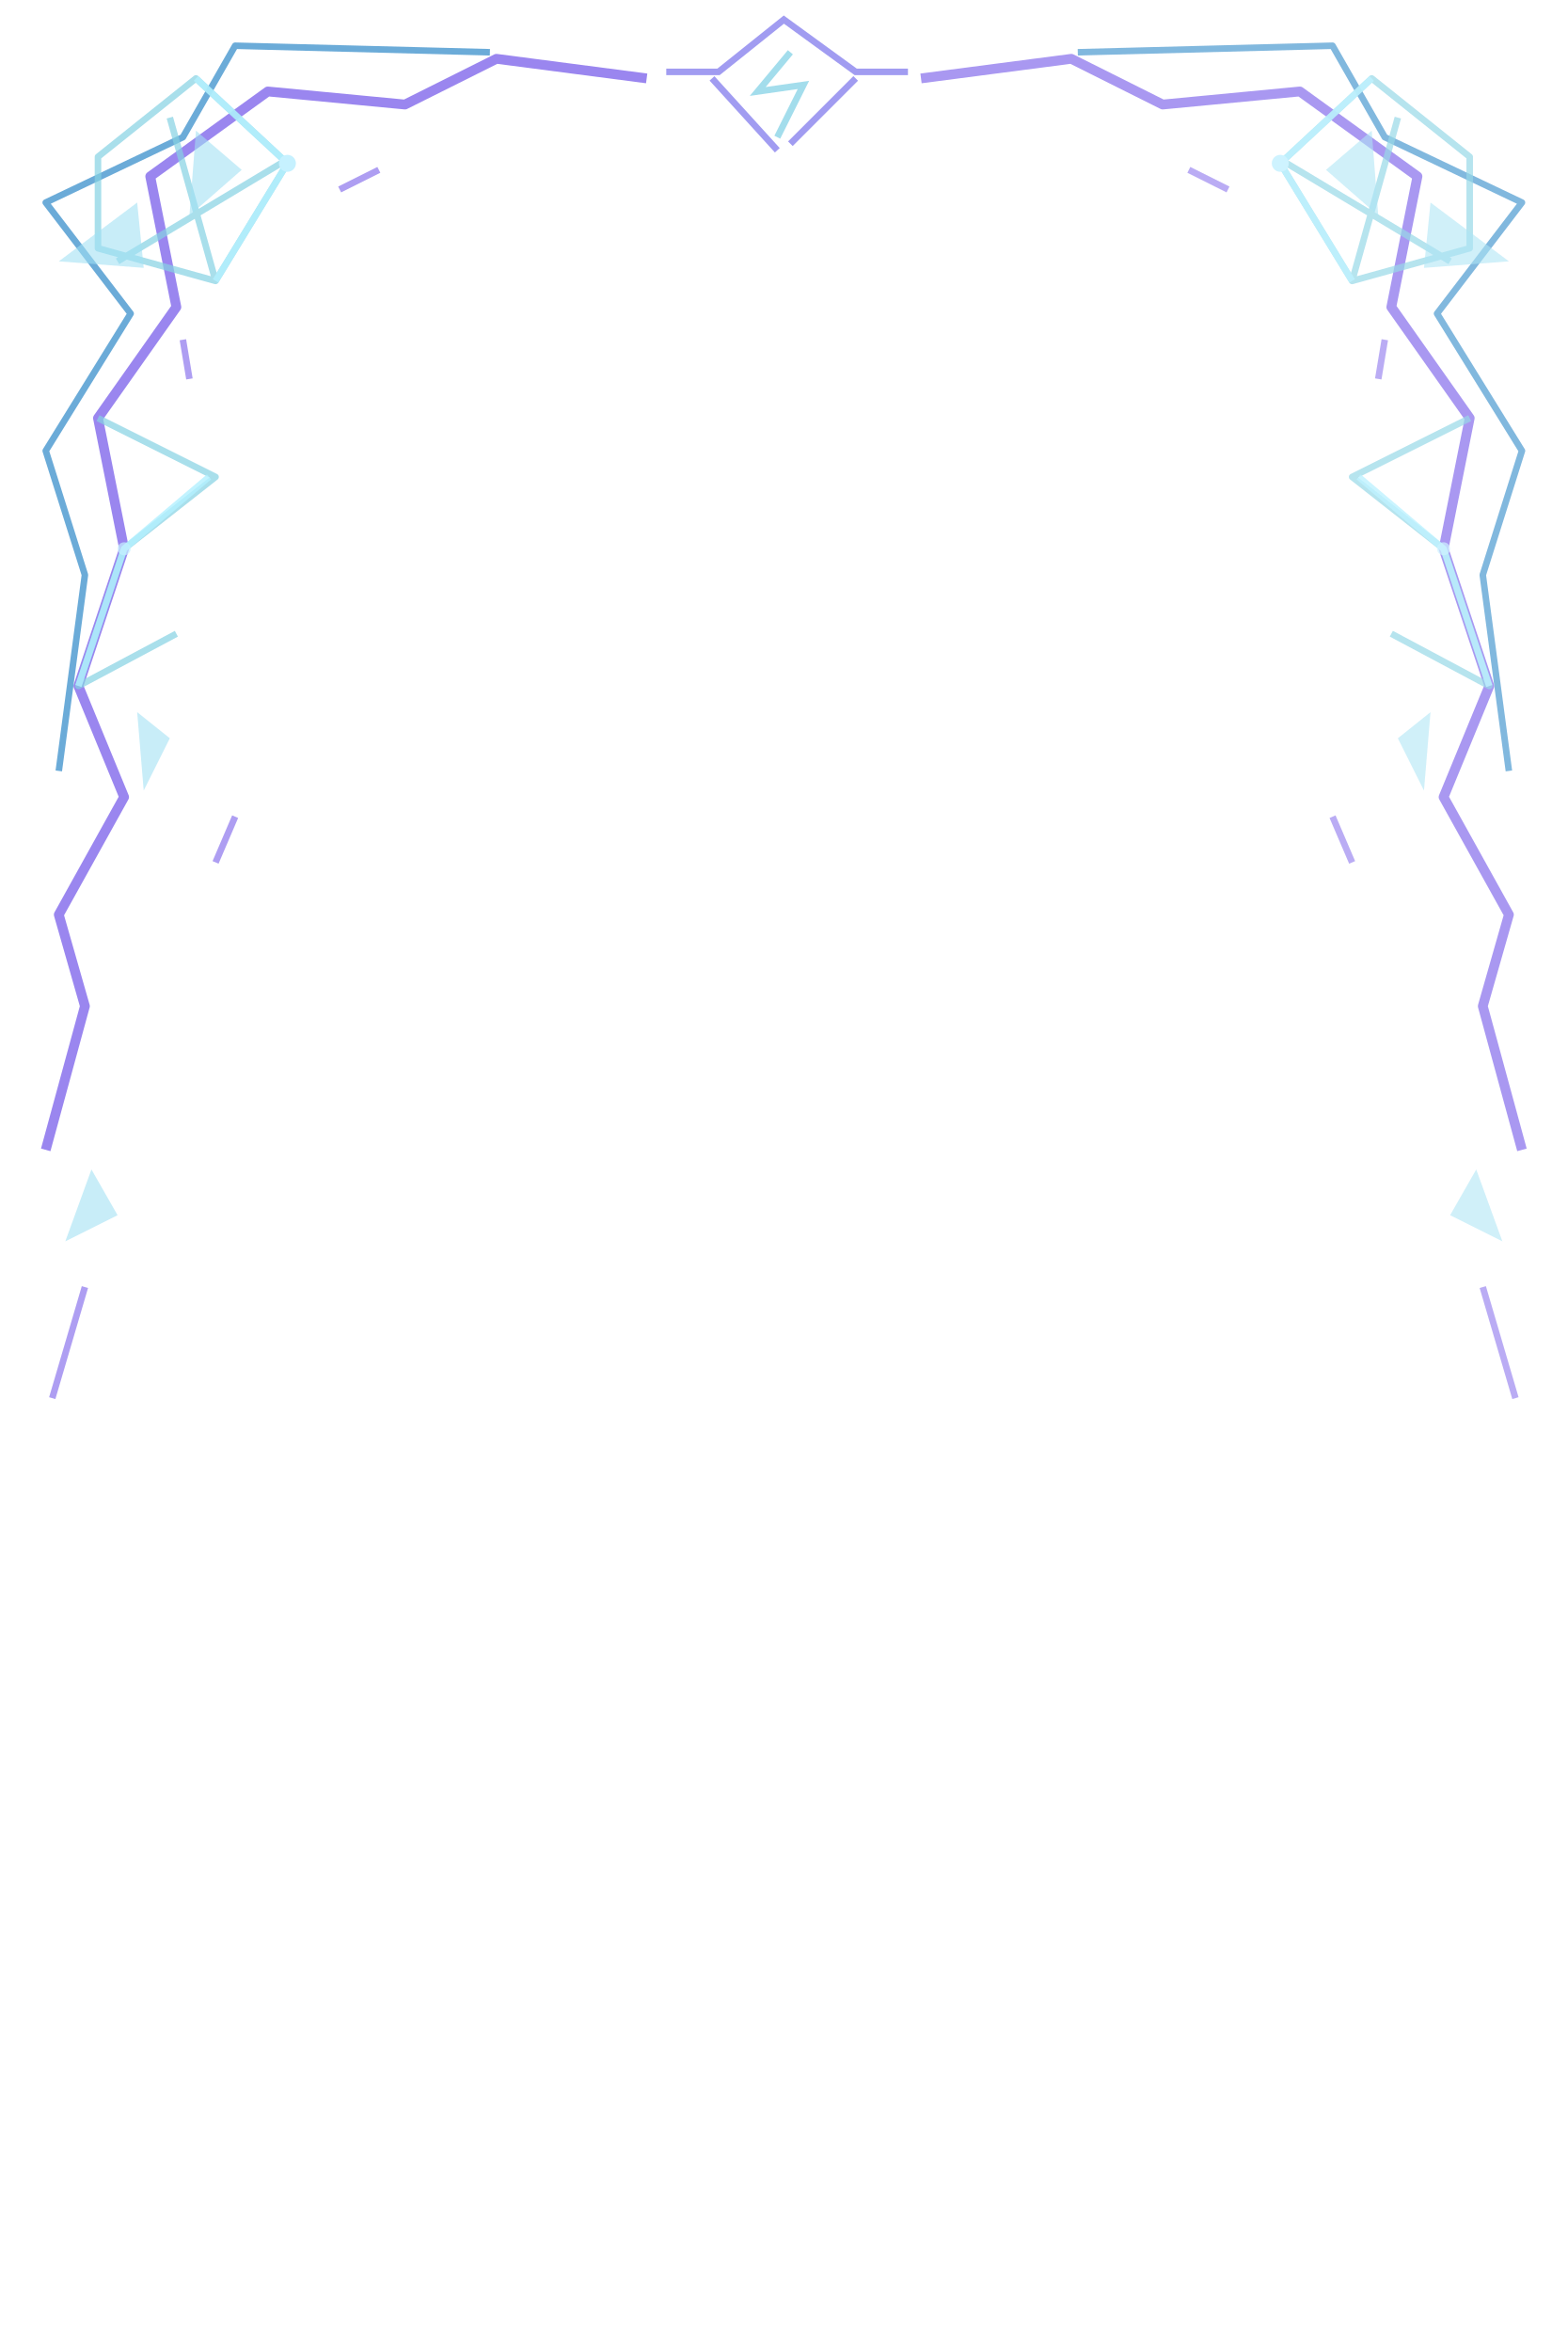
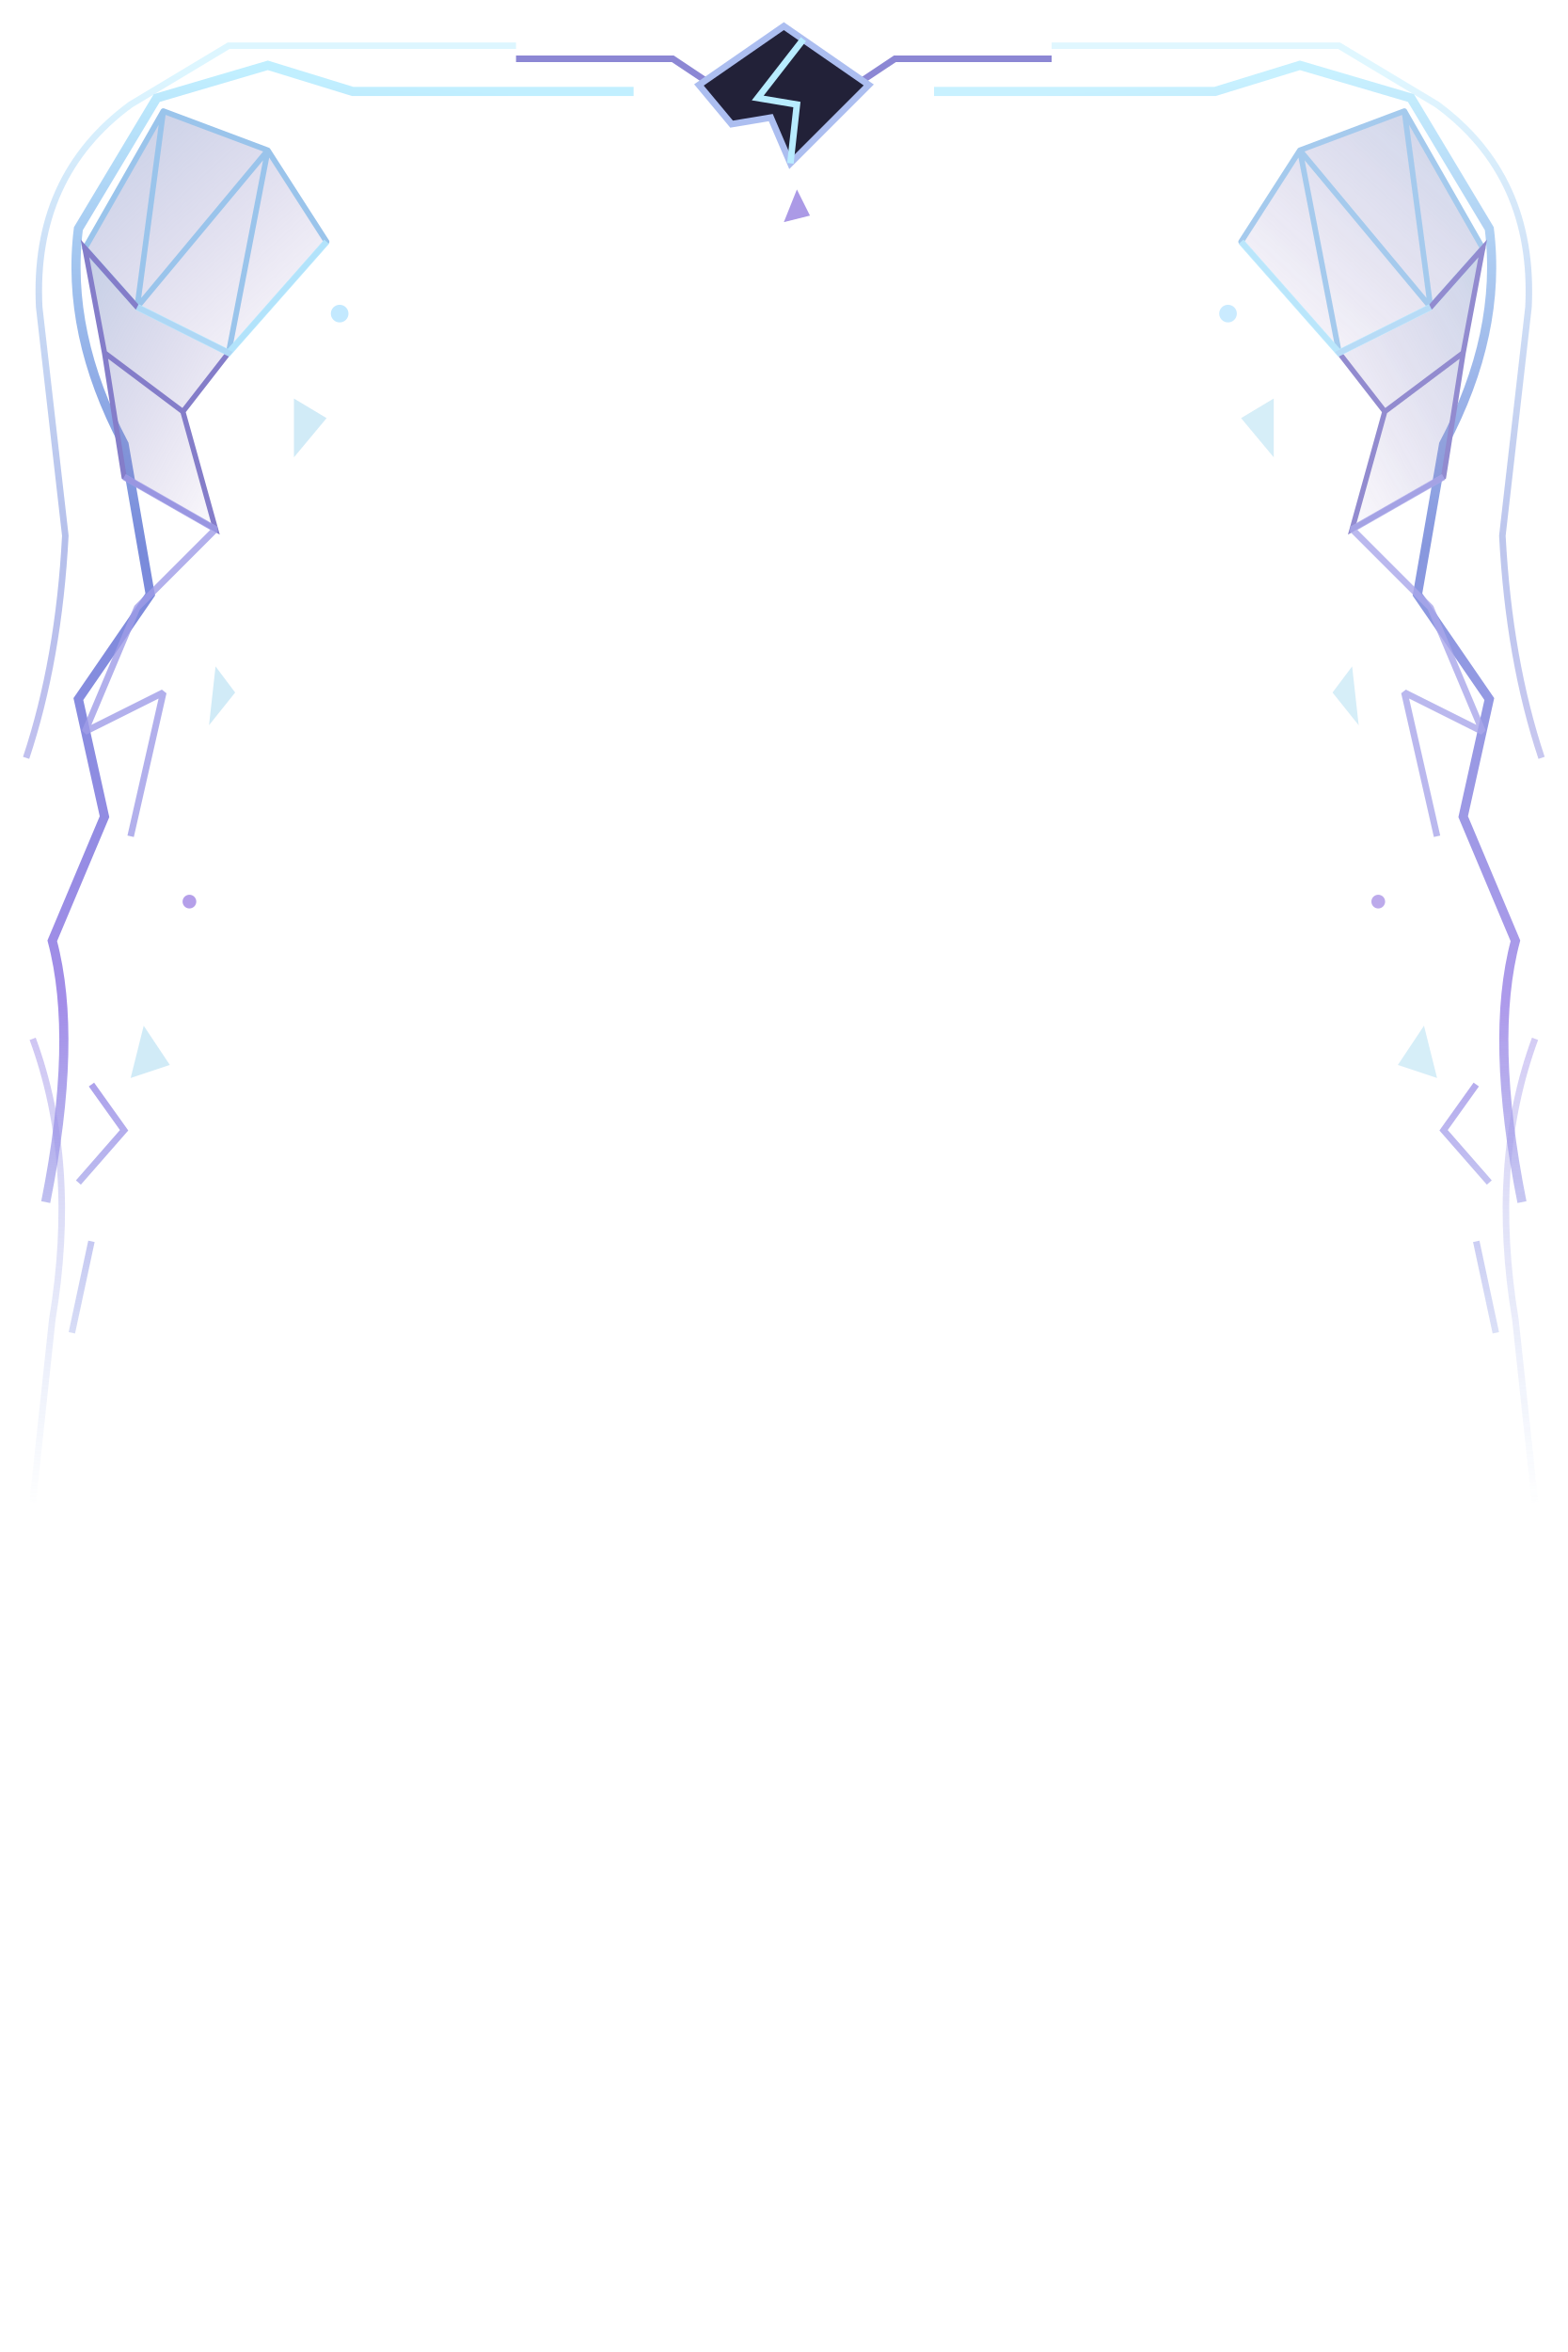
<svg xmlns="http://www.w3.org/2000/svg" viewBox="0 0 240 360" fill="none">
  <defs>
-     <g id="rift" stroke-linejoin="round">
-       <path d="M7 176l6-22-4-14 10-18-7-17 7-21-4-20 12-17-4-20 18-13 21 2 14-7 23 3" stroke="#9a86ef" stroke-width="1.5" />
-       <path d="M9 118l4-30-6-19 13-21L7 31l21-10L36 7l39 1" stroke="#6babd8" />
-       <path d="m15 24 15-12 14 13-11 18-18-5Zm11-6 7 25m-15-3 25-15M15 64l18 9-14 11-7 21 15-8" stroke="#84d1e3" opacity=".7" />
-       <path d="m30 12 14 13-11 18m-1 30-13 11-7 21" stroke="#b3f0ff" opacity=".8" />
-       <circle cx="44" cy="25" r="1.3" fill="#c6f1ff" />
-       <circle cx="19" cy="84" r="1" fill="#c6f1ff" opacity=".7" />
-       <path d="m9 40 12-9 1 10Zm21-20 7 6-8 7Zm-9 89 5 4-4 8Zm-11 81 4-11 4 7Z" fill="#a0e0f3" opacity=".58" />
-       <path d="M8 214l5-17m20-65 3-7m16-96 6-3m-30 26 1 6" stroke="#9a86ef" opacity=".8" />
+     <linearGradient id="rift-light" x1="21" y1="10" x2="5" y2="231" gradientUnits="userSpaceOnUse">
+       <stop stop-color="#c1efff" />
+       <stop offset=".33" stop-color="#788bda" />
+       <stop offset=".65" stop-color="#a38de8" />
+       <stop offset="1" stop-color="#83a7e4" stop-opacity="0" />
+     </linearGradient>
+     <linearGradient id="glass" x1="0%" y1="0%" x2="92%" y2="100%">
+       <stop stop-color="#718cc2" stop-opacity=".41" />
+       <stop offset="1" stop-color="#6e4eaa" stop-opacity=".03" />
+     </linearGradient>
+     <g id="fracture">
+       <path d="M7 184Q12 159 8 144l8-19-4-18 11-16-4-23Q10 51 12 35L24 15l17-5 13 4h43" stroke="url(#rift-light)" stroke-width="1.4" />
+       <path d="M4 116Q9 101 10 82L6 47Q5 27 20 16L35 7h44m-74 152q7 19 3 43l-3 28" stroke="url(#rift-light)" stroke-opacity=".55" />
+       <path d="M13 38 25 17l16 6 9 14-15 17-14-7Zm8 9 4-30m-4 30 20-24m-6 31 6-31" fill="url(#glass)" stroke="#9ac4eb" stroke-width=".85" stroke-linejoin="round" />
+       <path d="m13 38 8 9 14 7-7 9-12-9Zm3 16 12 9 5 18-14-8Z" fill="url(#glass)" stroke="#847dc9" stroke-width=".8" />
+       <path d="m19 73 14 8-12 12-8 19 12-6-5 22" stroke="#9f9ce7" stroke-opacity=".8" stroke-linejoin="bevel" />
+       <path d="M21 47l14 7 15-17" stroke="#b7eaff" stroke-opacity=".82" />
+       <path d="m45 61 5 3-5 6Zm-12 41 3 4-4 5Zm-11 55 4 6-6 2Z" fill="#a8d9f0" fill-opacity=".52" />
+       <path d="m14 166 5 7-7 8m2 9-3 14" stroke="url(#rift-light)" />
+       <circle cx="52" cy="48" r="1.35" fill="#c3e9ff" />
+       <circle cx="29" cy="138" r="1.05" fill="#b49fe9" />
    </g>
  </defs>
-   <use href="#rift" />
-   <use href="#rift" transform="translate(240) scale(-1 1)" opacity=".85" />
-   <path d="M102 11h8l10-8 11 8h8m-20 12-10-11m12 10 10-10" stroke="#a19cf1" />
-   <path d="m121 8-5 6 7-1-4 8" stroke="#a3ddec" />
+   <use href="#fracture" />
+   <use href="#fracture" transform="translate(240) scale(-1 1)" opacity=".89" />
+   <path d="M79 9h24l6 4m52-4h-24l-6 4" stroke="#8c87d4" />
+   <path d="m107 13 13-9 13 9-12 12-3-7-6 1Z" fill="#222138" stroke="#acbef0" />
+   <path d="m123 6-7 9 6 1-1 9" stroke="#b8ecff" />
+   <path d="m122 29 2 4-4 1Z" fill="#ab9ae6" />
</svg>
